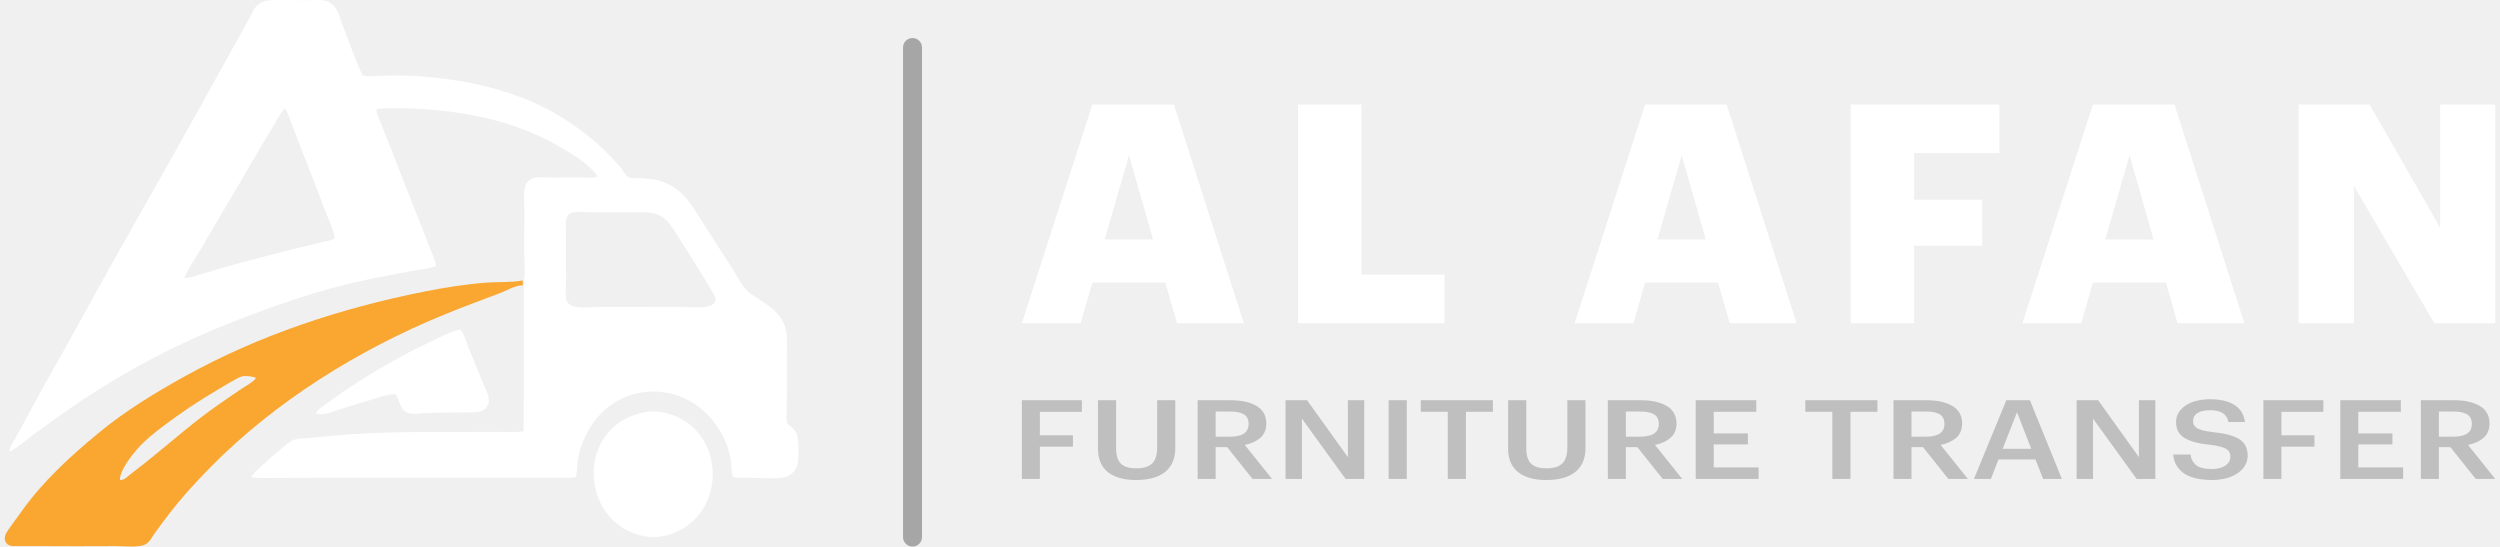
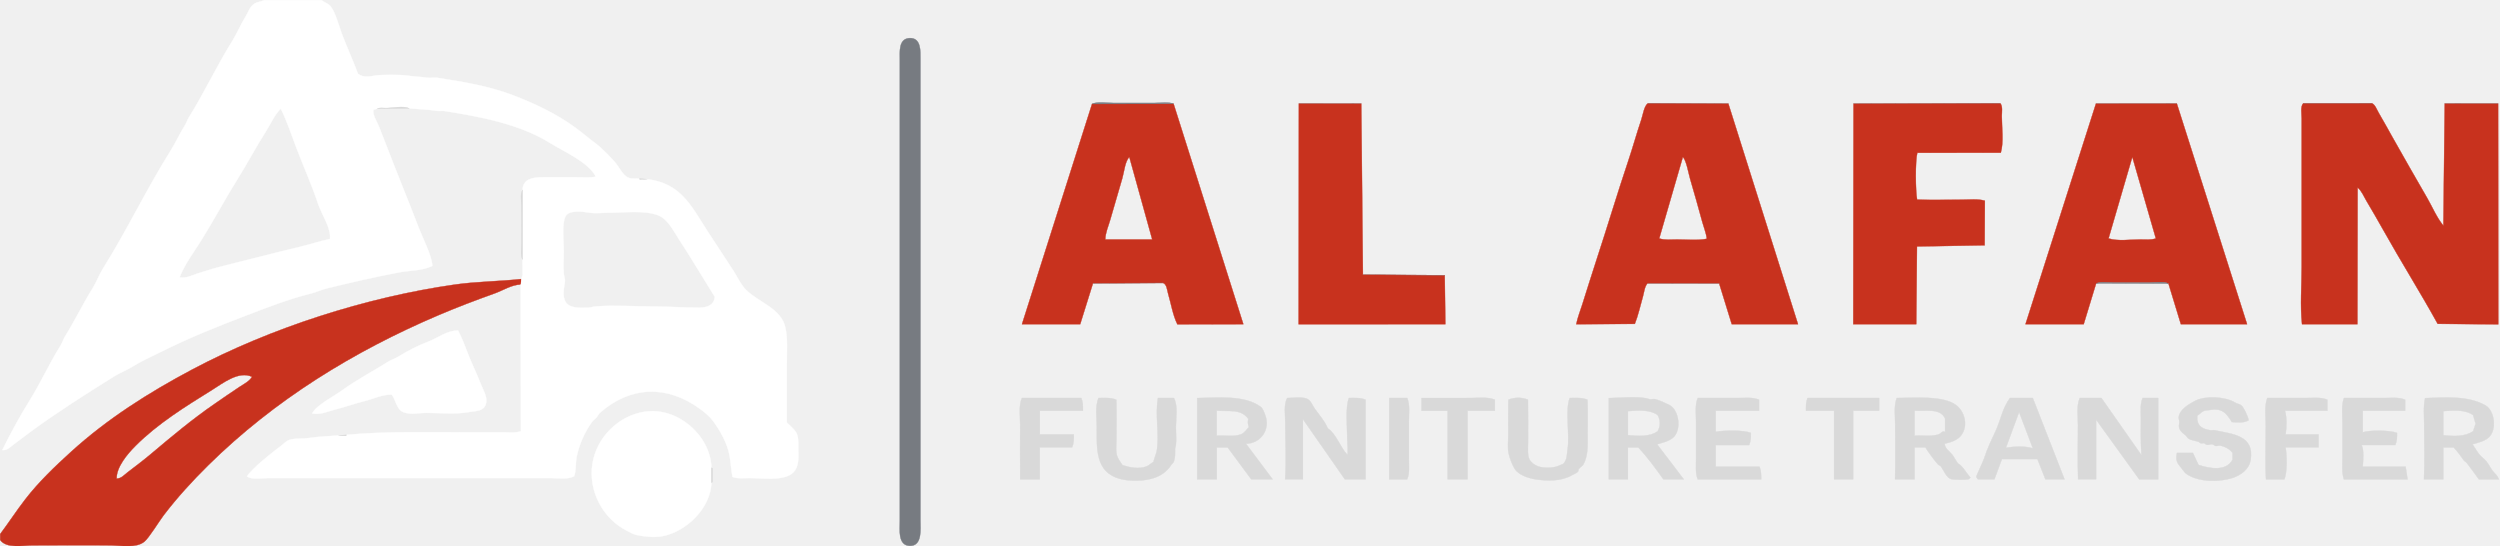
- <svg xmlns="http://www.w3.org/2000/svg" width="526" height="115" viewBox="0 0 526 115" overflow="hidden">
-   <defs>
-     <clipPath id="clip0">
-       <rect x="697" y="480" width="526" height="115" />
-     </clipPath>
-   </defs>
-   <g clip-path="url(#clip0)" transform="translate(-697 -480)">
-     <path d="M807.216 539.772C807.22 539.425 807.223 539.079 807.226 538.733 807.589 537.439 807.301 535.268 807.301 533.859 807.298 530.422 807.331 526.984 807.321 523.546 807.314 521.748 806.755 518.947 808.531 517.809 809.688 517.066 811.224 517.347 812.526 517.347 814.798 517.35 817.066 517.34 819.338 517.344 820.447 517.344 821.754 517.525 822.784 517.132 820.973 514.463 817.207 512.286 814.464 510.705 806.2 505.941 796.971 503.85 787.552 503.058 784.983 502.84 782.407 502.771 779.831 502.797 778.65 502.81 777.339 502.705 776.198 502.992 776.192 503.975 776.78 505.037 777.147 505.968 777.81 507.66 778.487 509.349 779.16 511.039 781.285 516.397 783.325 521.791 785.49 527.129 786.199 528.878 786.863 530.64 787.529 532.405 787.964 533.556 788.599 534.698 788.752 535.922 787.543 536.585 785.326 536.687 783.917 536.964 780.563 537.621 777.199 538.208 773.854 538.917 764.24 540.956 754.962 544.196 745.818 547.782 734.719 552.134 724.016 557.677 714.091 564.328 710.786 566.545 707.556 568.861 704.346 571.217 702.606 572.494 700.913 574.067 699.001 575.067 698.978 574.087 699.703 573.163 700.191 572.299 701.155 570.59 702.083 568.845 703.009 567.116 706.729 560.154 710.721 553.345 714.5 546.416 722.565 531.636 731.042 517.09 739.195 502.362 741.827 497.607 744.442 492.847 747.106 488.116 747.904 486.7 748.666 485.268 749.453 483.846 749.879 483.078 750.212 482.187 750.771 481.504 751.967 480.052 753.697 480.013 755.42 480.009 757.731 480.006 760.039 480.026 762.347 480.029 763.727 480.029 765.23 479.811 766.456 480.567 768.052 481.553 768.434 483.622 769.082 485.258 770.468 488.762 771.658 492.414 773.263 495.823 774.593 496.212 776.163 495.948 777.562 495.918 779.896 495.872 782.266 495.859 784.6 496.004 792.27 496.486 799.949 497.878 807.141 500.672 812.934 502.926 818.397 506.377 823.019 510.554 824.572 511.956 826.03 513.477 827.413 515.051 827.985 515.701 828.535 516.849 829.277 517.294 829.793 517.601 830.568 517.472 831.143 517.479 832.284 517.495 833.415 517.604 834.543 517.766 837.185 518.142 839.879 519.795 841.543 521.88 842.87 523.549 843.972 525.404 845.112 527.205 847.087 530.323 849.085 533.431 851.102 536.522 851.991 537.888 852.703 539.462 853.753 540.712 854.42 541.51 855.322 542.055 856.182 542.612 858.647 544.209 861.21 545.773 862.171 548.742 862.815 550.738 862.55 553.101 862.55 555.169 862.553 559.062 862.576 562.959 862.527 566.855 862.521 567.522 862.374 568.469 862.661 569.082 862.776 569.33 863.06 569.458 863.26 569.62 864.057 570.257 864.734 571.072 864.862 572.124 865.038 573.549 865.162 577.423 864.476 578.604 863.992 579.442 863.096 580.138 862.168 580.385 860.517 580.831 856.626 580.537 854.76 580.521 853.583 580.511 852.347 580.62 851.206 580.376 850.833 579.112 850.948 577.637 850.69 576.317 850.147 573.553 848.885 570.903 847.149 568.696 840.624 560.389 828.417 560.141 821.983 568.729 820.303 570.976 819.129 573.754 818.622 576.512 818.39 577.763 818.515 579.194 818.155 580.376 816.932 580.633 815.599 580.514 814.343 580.508 812.526 580.498 810.711 580.521 808.893 580.524 802.613 580.534 796.33 580.501 790.047 580.524 781.194 580.557 772.338 580.514 763.485 580.531 760.608 580.537 757.731 580.55 754.854 580.554 753.242 580.554 751.484 580.699 749.911 580.376 750.29 579.551 751.098 578.921 751.771 578.294 753.269 576.898 754.792 575.522 756.391 574.249 757.13 573.662 758.045 572.777 758.957 572.504 759.938 572.21 761.092 572.233 762.105 572.144 763.694 572.009 765.286 571.847 766.875 571.695 775.764 570.851 784.76 570.874 793.682 570.89 796.556 570.893 799.432 570.874 802.309 570.87 803.901 570.867 805.614 571.022 807.18 570.752 807.193 560.425 807.207 550.098 807.216 539.772ZM756.897 502.81C755.668 504.232 754.799 506.1 753.808 507.706 751.735 511.065 749.787 514.5 747.789 517.904 745.148 522.414 742.441 526.888 739.842 531.421 738.499 533.764 736.903 535.994 735.752 538.442 736.648 538.65 737.629 538.172 738.525 537.918 740.414 537.38 742.284 536.769 744.177 536.242 749.205 534.839 754.256 533.52 759.32 532.273 761.085 531.837 762.851 531.398 764.619 530.979 765.548 530.755 766.561 530.64 767.411 530.191 767.31 528.422 765.888 525.717 765.253 523.952 763.596 519.349 761.726 514.816 759.961 510.257 759.3 508.551 758.695 506.826 758.019 505.13 757.702 504.331 757.479 503.417 756.897 502.81ZM817.589 524.688C815.618 524.978 816.079 527.386 816.086 528.818 816.095 532.332 816.063 535.846 816.099 539.359 816.108 540.409 815.821 542.56 816.305 543.441 817.266 545.196 820.81 544.599 822.516 544.599 828.495 544.595 834.475 544.589 840.454 544.579 842.102 544.575 846.371 545.169 847.322 543.655 847.904 542.731 847.149 541.788 846.659 541.002 845.426 539.029 844.266 537.014 843.02 535.047 841.84 533.183 840.66 531.319 839.47 529.462 838.558 528.036 837.727 526.535 836.276 525.588 834.435 524.387 832.091 524.668 830.009 524.665 827.132 524.665 824.258 524.632 821.382 524.645 820.152 524.648 818.806 524.51 817.589 524.688ZM793.908 549.366C794.748 550.422 795.12 552.055 795.647 553.309 796.729 555.892 797.729 558.518 798.834 561.091 799.429 562.474 800.367 564.025 799.491 565.499 798.71 566.816 797.059 566.763 795.725 566.763 792.695 566.763 789.671 566.822 786.643 566.905 785.365 566.941 783.754 567.311 782.56 566.743 781.063 566.027 781.112 564.17 780.223 562.959 778.824 562.863 777.359 563.444 776.019 563.836 773.345 564.618 770.687 565.443 768.026 566.268 766.561 566.723 765.018 567.472 763.485 567.033 763.681 566.252 764.691 565.654 765.345 565.186 766.94 564.038 768.516 562.866 770.157 561.788 775.695 558.145 781.442 554.754 787.458 551.969 789.203 551.157 792.077 549.518 793.908 549.366ZM833.664 566.604C835.374 566.446 837.08 566.776 838.679 567.383 849.516 571.491 849.768 587.475 839.127 591.999 837.875 592.533 836.528 592.903 835.168 592.982 833.419 593.084 831.699 592.748 830.074 592.101 820.11 588.145 818.897 573.391 828.485 568.191 830.061 567.337 831.879 566.769 833.664 566.604Z" fill="#FFFFFF" fill-rule="evenodd" />
-     <path d="M807 539C806.997 539.346 806.994 539.692 806.99 540.038 805.493 539.982 803.466 541.195 802.025 541.735 798.114 543.202 794.209 544.662 790.341 546.247 772.542 553.536 755.071 564.356 741.475 578.108 738.232 581.39 735.058 584.844 732.274 588.531 731.298 589.826 730.289 591.128 729.366 592.459 728.901 593.125 728.54 593.91 727.852 594.381 726.428 595.359 723.054 594.882 721.315 594.895 715.858 594.934 710.394 594.918 704.938 594.892 703.421 594.885 701.905 594.882 700.388 594.898 699.51 594.908 698.554 594.892 698.144 593.946 697.768 593.069 698.193 592.281 698.675 591.57 699.622 590.172 700.657 588.831 701.636 587.457 706.13 581.153 711.904 575.91 717.836 571.019 723.411 566.419 729.562 562.678 735.864 559.185 751.524 550.501 768.651 544.869 786.152 541.373 790.557 540.493 795.091 539.774 799.571 539.448 802.012 539.27 804.602 539.478 807 539ZM750.885 559.538C750.191 559.175 748.753 559.02 747.941 559.188 747.056 559.373 743.493 561.591 742.49 562.184 738.658 564.448 734.973 566.913 731.423 569.595 729.448 571.091 727.482 572.627 725.845 574.509 724.603 575.936 722.196 579.04 722.225 580.948 722.988 581.156 723.745 580.326 724.344 579.871 725.989 578.622 727.587 577.336 729.192 576.038 733.689 572.397 738.039 568.554 742.802 565.249 744.554 564.033 746.3 562.803 748.082 561.63 749.018 561.014 750.204 560.414 750.885 559.538Z" fill="#F9A730" fill-rule="evenodd" />
-     <path d="M1145.06 512.674 1139.94 530.377 1150.11 530.377ZM1050.84 512.674 1045.72 530.377 1055.89 530.377ZM934.538 512.674 929.422 530.377 939.59 530.377ZM1180.62 502 1195.57 502 1210.41 527.927 1210.41 502 1222 502 1222 548 1209.18 548 1192.27 519.113 1192.27 548 1180.62 548ZM1137.35 502 1154.51 502 1169.21 548 1155.16 548 1152.7 539.442 1137.35 539.442 1134.89 548 1122.52 548ZM1086.4 502 1117.68 502 1117.68 512.223 1099.73 512.223 1099.73 522.012 1114.05 522.012 1114.05 531.72 1099.73 531.72 1099.73 548 1086.4 548ZM1043.13 502 1060.29 502 1075 548 1060.94 548 1058.48 539.442 1043.13 539.442 1040.67 548 1028.3 548ZM970.097 502 983.433 502 983.433 537.777 1000.92 537.777 1000.92 548 970.097 548ZM926.831 502 943.994 502 958.695 548 944.641 548 942.18 539.442 926.831 539.442 924.37 548 912 548Z" fill="#FFFFFF" fill-rule="evenodd" />
-     <path d="M1121.38 566.731 1118.36 574.424 1124.37 574.424ZM1210.14 566.592 1210.14 571.876 1213.19 571.876C1214.46 571.876 1215.43 571.656 1216.08 571.215 1216.74 570.775 1217.07 570.115 1217.07 569.234L1217.07 569.141C1217.06 568.203 1216.72 567.541 1216.04 567.154 1215.36 566.766 1214.41 566.579 1213.19 566.592ZM1099.18 566.592 1099.18 571.876 1102.23 571.876C1103.5 571.876 1104.47 571.656 1105.12 571.215 1105.78 570.775 1106.11 570.115 1106.11 569.234L1106.11 569.141C1106.1 568.203 1105.76 567.541 1105.08 567.154 1104.4 566.766 1103.45 566.579 1102.23 566.592ZM1039.08 566.592 1039.08 571.876 1042.13 571.876C1043.4 571.876 1044.37 571.656 1045.02 571.215 1045.68 570.775 1046.01 570.115 1046.01 569.234L1046.01 569.141C1046 568.203 1045.65 567.541 1044.98 567.154 1044.3 566.766 1043.35 566.579 1042.13 566.592ZM952.775 566.592 952.775 571.876 955.827 571.876C957.099 571.876 958.063 571.656 958.719 571.215 959.374 570.775 959.703 570.115 959.706 569.234L959.706 569.141C959.696 568.203 959.353 567.541 958.676 567.154 957.999 566.766 957.049 566.579 955.827 566.592ZM1206.35 564.208 1213.19 564.208C1215.47 564.2 1217.3 564.587 1218.68 565.372 1220.06 566.156 1220.77 567.389 1220.8 569.072L1220.8 569.164C1220.77 570.452 1220.33 571.451 1219.49 572.162 1218.64 572.872 1217.57 573.355 1216.27 573.611L1222 580.768 1217.9 580.768 1212.56 574.074 1210.14 574.074 1210.14 580.768 1206.35 580.768ZM1189.4 564.208 1202.14 564.208 1202.14 566.638 1193.19 566.638 1193.19 571.181 1200.37 571.181 1200.37 573.495 1193.19 573.495 1193.19 578.339 1202.62 578.339 1202.62 580.768 1189.4 580.768ZM1173.22 564.208 1185.84 564.208 1185.84 566.661 1177.01 566.661 1177.01 571.598 1183.96 571.598 1183.96 573.981 1177.01 573.981 1177.01 580.768 1173.22 580.768ZM1133.92 564.208 1138.45 564.208 1147.03 576.183 1147.03 564.208 1150.48 564.208 1150.48 580.768 1146.55 580.768 1137.37 568.076 1137.37 580.768 1133.92 580.768ZM1119.13 564.208 1124.09 564.208 1130.82 580.768 1126.88 580.768 1125.26 576.668 1117.48 576.668 1115.88 580.768 1112.32 580.768ZM1095.39 564.208 1102.23 564.208C1104.51 564.2 1106.34 564.587 1107.72 565.372 1109.1 566.156 1109.81 567.389 1109.84 569.072L1109.84 569.164C1109.81 570.452 1109.37 571.451 1108.53 572.162 1107.68 572.872 1106.61 573.355 1105.31 573.611L1111.04 580.768 1106.94 580.768 1101.6 574.074 1099.18 574.074 1099.18 580.768 1095.39 580.768ZM1076.84 564.208 1092.01 564.208 1092.01 566.638 1086.33 566.638 1086.33 580.768 1082.52 580.768 1082.52 566.638 1076.84 566.638ZM1053.78 564.208 1066.52 564.208 1066.52 566.638 1057.57 566.638 1057.57 571.181 1064.75 571.181 1064.75 573.495 1057.57 573.495 1057.57 578.339 1067.01 578.339 1067.01 580.768 1053.78 580.768ZM1035.29 564.208 1042.13 564.208C1044.41 564.2 1046.23 564.587 1047.61 565.372 1048.99 566.156 1049.7 567.389 1049.74 569.072L1049.74 569.164C1049.71 570.452 1049.27 571.451 1048.43 572.162 1047.58 572.872 1046.51 573.355 1045.21 573.611L1050.94 580.768 1046.83 580.768 1041.5 574.074 1039.08 574.074 1039.08 580.768 1035.29 580.768ZM1014.31 564.208 1018.13 564.208 1018.13 574.239C1018.12 575.745 1018.44 576.839 1019.11 577.519 1019.77 578.2 1020.85 578.535 1022.35 578.524 1023.82 578.551 1024.92 578.231 1025.66 577.563 1026.4 576.895 1026.77 575.718 1026.77 574.03L1026.77 564.208 1030.59 564.208 1030.59 574.285C1030.58 576.46 1029.88 578.121 1028.48 579.267 1027.08 580.413 1025.02 580.991 1022.32 581 1019.76 580.994 1017.78 580.439 1016.4 579.333 1015.02 578.228 1014.33 576.607 1014.31 574.471ZM995.935 564.208 1011.1 564.208 1011.1 566.638 1005.43 566.638 1005.43 580.768 1001.61 580.768 1001.61 566.638 995.935 566.638ZM989.169 564.208 992.986 564.208 992.986 580.768 989.169 580.768ZM967.48 564.208 972.01 564.208 980.595 576.183 980.595 564.208 984.041 564.208 984.041 580.768 980.11 580.768 970.926 568.076 970.926 580.768 967.48 580.768ZM948.987 564.208 955.827 564.208C958.103 564.2 959.931 564.587 961.312 565.372 962.692 566.156 963.401 567.389 963.438 569.072L963.438 569.164C963.408 570.452 962.97 571.451 962.124 572.162 961.278 572.872 960.206 573.355 958.908 573.611L964.635 580.768 960.532 580.768 955.2 574.074 952.775 574.074 952.775 580.768 948.987 580.768ZM928.011 564.208 931.827 564.208 931.827 574.239C931.814 575.745 932.14 576.839 932.804 577.519 933.469 578.2 934.55 578.535 936.049 578.524 937.518 578.551 938.622 578.231 939.361 577.563 940.099 576.895 940.469 575.718 940.47 574.03L940.47 564.208 944.286 564.208 944.286 574.285C944.279 576.46 943.575 578.121 942.174 579.267 940.774 580.413 938.722 580.991 936.02 581 933.453 580.994 931.48 580.439 930.101 579.333 928.722 578.228 928.025 576.607 928.011 574.471ZM912 564.208 924.627 564.208 924.627 566.661 915.788 566.661 915.788 571.598 922.745 571.598 922.745 573.981 915.788 573.981 915.788 580.768 912 580.768ZM1161.94 564C1164.14 564.001 1165.88 564.404 1167.14 565.206 1168.4 566.009 1169.14 567.205 1169.35 568.793L1165.87 568.793C1165.69 567.929 1165.28 567.299 1164.64 566.902 1164 566.504 1163.1 566.308 1161.94 566.314 1160.78 566.325 1159.91 566.528 1159.32 566.925 1158.73 567.321 1158.43 567.843 1158.43 568.492 1158.38 569.155 1158.64 569.676 1159.21 570.056 1159.78 570.435 1160.93 570.725 1162.65 570.925 1165.05 571.157 1166.86 571.636 1168.08 572.361 1169.3 573.086 1169.91 574.26 1169.92 575.883 1169.89 577.353 1169.2 578.565 1167.86 579.519 1166.52 580.473 1164.7 580.966 1162.42 581 1159.67 580.972 1157.64 580.467 1156.35 579.487 1155.06 578.507 1154.36 577.22 1154.24 575.628L1157.89 575.628C1157.97 576.485 1158.33 577.204 1158.96 577.783 1159.58 578.362 1160.74 578.663 1162.42 578.686 1163.57 578.676 1164.49 578.442 1165.19 577.986 1165.89 577.529 1166.25 576.913 1166.27 576.138 1166.3 575.39 1166.01 574.829 1165.39 574.455 1164.77 574.081 1163.65 573.792 1162.02 573.589 1159.59 573.348 1157.78 572.863 1156.6 572.132 1155.42 571.402 1154.83 570.273 1154.84 568.747 1154.87 567.363 1155.52 566.233 1156.79 565.357 1158.07 564.481 1159.78 564.028 1161.94 564Z" fill="#BFBFBF" fill-rule="evenodd" />
-     <path d="M887 489.996C887 488.894 887.894 488 888.996 488L888.996 488C890.099 488 890.993 488.894 890.993 489.996L890.992 593.004C890.992 594.106 890.099 595 888.996 595L888.996 595C887.894 595 887 594.106 887 593.004Z" fill="#A6A6A6" fill-rule="evenodd" />
-   </g>
+ <svg xmlns="http://www.w3.org/2000/svg" viewBox="0 0 1864 407" width="1864" height="407">
+   <path d="M1228.74 76.98C1248.71 77.06 1268.68 77.15 1288.65 77.24C1305.97 132.07 1323.28 186.91 1340.6 241.74C1324.14 241.74 1307.67 241.74 1291.2 241.74C1288.07 231.59 1284.93 221.45 1281.8 211.3C1264.01 211.28 1246.23 211.25 1228.44 211.23C1226.21 213.47 1225.86 218 1224.98 221.05C1223.03 227.81 1221.51 234.96 1218.93 241.49C1204.37 241.57 1189.81 241.66 1175.25 241.74C1176.26 236.7 1178.21 231.87 1179.77 226.97C1183.41 215.51 1186.96 204.03 1190.72 192.6C1198.61 168.59 1205.82 144.37 1213.88 120.42C1217.38 110.04 1220.27 99.46 1223.79 89.09C1224.92 85.75 1225.85 78.86 1228.74 76.98ZM1491.37 76.98C1493.38 79.14 1492.53 83.55 1492.53 86.55C1492.53 95.13 1494.11 105.67 1491.8 113.86C1471.05 113.89 1450.3 113.91 1429.55 113.94C1427.96 119.77 1428.16 142.6 1429.39 148.8C1440.49 149.3 1451.7 148.88 1462.81 148.88C1468.37 148.88 1474.62 148.1 1479.91 149.65C1479.86 160.73 1479.81 171.82 1479.76 182.9C1462.94 183.19 1446.12 183.47 1429.29 183.76C1429.12 203.08 1428.95 222.41 1428.77 241.74C1413.11 241.74 1397.46 241.73 1381.8 241.73C1381.86 186.91 1381.93 132.1 1381.99 77.28C1418.45 77.18 1454.91 77.08 1491.37 76.98ZM1717.34 76.98C1734.39 76.98 1751.44 76.97 1768.5 76.97C1771 78.14 1772.13 81.71 1773.54 84.1C1777.14 90.21 1780.54 96.43 1784.01 102.62C1792.45 117.71 1801.12 132.67 1809.73 147.66C1813.59 154.39 1816.86 162.27 1821.79 168.25C1822.12 137.9 1822.45 107.55 1822.78 77.2C1836.05 77.19 1849.32 77.19 1862.59 77.18C1862.63 132.06 1862.68 186.95 1862.72 241.83C1847.66 241.7 1832.59 241.58 1817.53 241.45C1804.56 217.94 1790.21 195.17 1777.1 171.73C1772.94 164.28 1768.62 156.88 1764.28 149.54C1762.4 146.37 1760.64 142.03 1757.84 139.84C1757.79 173.81 1757.74 207.77 1757.69 241.74C1743.92 241.74 1730.16 241.74 1716.39 241.74C1714.91 227.81 1716.12 213.13 1716.12 199.11C1716.12 172.1 1716.12 145.1 1716.12 118.1C1716.12 108.15 1716.12 98.2 1716.12 88.25C1716.12 84.93 1715.05 79.34 1717.34 76.98ZM814.22 77.51C834.48 77.46 854.74 77.41 875.01 77.35C892.35 132.15 909.69 186.94 927.04 241.74C910.64 241.76 894.25 241.79 877.85 241.81C874.44 234.94 873.17 226.49 870.99 219.13C870.2 216.47 869.98 212 867.19 210.98C849.77 211.05 832.35 211.13 814.93 211.21C811.75 221.39 808.57 231.56 805.39 241.74C790.92 241.74 776.45 241.74 761.98 241.74C779.39 187 796.81 132.26 814.22 77.51ZM968.43 77.2C983.94 77.22 999.45 77.23 1014.97 77.25C1015.38 119.78 1015.78 162.3 1016.19 204.83C1036.52 204.96 1056.85 205.1 1077.18 205.23C1077.35 217.4 1077.51 229.57 1077.67 241.74C1041.19 241.75 1004.72 241.75 968.24 241.76C968.3 186.91 968.36 132.05 968.43 77.2ZM1562.75 77.23C1582.85 77.22 1602.94 77.2 1623.04 77.19C1640.5 132.04 1657.96 186.89 1675.42 241.74C1658.97 241.74 1642.52 241.74 1626.06 241.74C1622.98 231.64 1619.89 221.54 1616.81 211.43C1613.27 209.6 1606.83 210.7 1602.65 210.7C1593.55 210.7 1584.46 210.7 1575.36 210.7C1571.5 210.7 1566.32 209.89 1562.88 211.3C1559.78 221.45 1556.69 231.59 1553.6 241.74C1539.13 241.74 1524.67 241.74 1510.2 241.74C1527.72 186.9 1545.24 132.07 1562.75 77.23ZM842.04 117.1C838.87 120.05 838.13 128.38 836.81 132.86C833.75 143.23 830.7 153.61 827.75 164.01C826.44 168.62 824.09 173.77 824.13 178.54C835.79 178.54 847.44 178.54 859.09 178.54C853.41 158.06 847.72 137.58 842.04 117.1ZM1254.75 117.03C1248.88 137.28 1243 157.53 1237.13 177.79C1241.21 179.15 1246.1 178.55 1250.48 178.55C1257.69 178.55 1265.61 179.42 1272.65 178.04C1272.1 173.8 1270.36 169.63 1269.23 165.49C1266.31 154.79 1263.32 144.09 1260.18 133.46C1258.96 129.3 1257.36 119.69 1254.75 117.03ZM1589.86 117.03C1583.95 137.28 1578.04 157.54 1572.13 177.79C1579.08 180 1588.44 178.55 1595.83 178.55C1599.69 178.55 1603.82 179.02 1607.39 177.79C1601.55 157.54 1595.7 137.28 1589.86 117.03ZM388.74 208.05C388.63 209.37 388.52 210.68 388.4 212C388.33 212.03 388.26 212.06 388.19 212.1C381.24 212.38 375.05 216.54 368.61 218.85C354.54 223.87 340.56 229.2 326.81 235.05C263.38 262.08 204.65 298.25 155.37 346.8C143.5 358.5 132.12 370.97 122 384.22C118.62 388.65 111.14 401.03 107.62 403.89C101.51 408.85 90.37 406.75 83.14 406.65C63.53 406.37 43.91 406.64 24.3 406.64C17.18 406.64 4.76 409.19 0.14 402.6C0.14 401.13 0.14 399.65 0.14 398.18C6.48 389.73 12.31 380.73 18.82 372.32C28.88 359.29 41 347.73 53.16 336.7C80.19 312.16 110.91 292.74 143.05 275.65C201.84 244.42 273.16 221.62 338.95 212.21C355.48 209.84 372.2 209.86 388.74 208.05ZM187.94 280.96C178.04 276.25 166.27 285.68 158.11 290.75C138.26 303.08 117.53 315.89 100.99 332.49C95.12 338.38 86.75 348.21 86.96 356.85C90.5 356.76 92.43 354.22 95.12 352.17C100.88 347.77 106.74 343.37 112.3 338.69C127.7 325.7 143.4 312.53 160.02 301.12C166.26 296.84 172.45 292.46 178.79 288.33C182.1 286.17 185.87 284.33 187.94 280.96Z" fill="#c8321e" fill-rule="evenodd" stroke="#c8321e" stroke-width="0.25" stroke-linejoin="round" />
+   <path d="M196.97 0.14C211.19 0.14 225.4 0.14 239.61 0.14C241.93 1.85 245.04 2.64 246.83 5.14C250.4 10.14 252.87 19.94 255.12 25.85C258.85 35.64 263.25 45.18 266.89 55C270.9 58.12 275.55 57.02 280.14 56.3C284.4 55.64 298.84 55.64 303.11 56.3C308.17 57.1 313.44 57.16 318.51 57.96C321 58.35 323.64 57.62 326.13 58.01C344.73 60.92 364.46 64.14 382.28 70.93C398.65 77.18 414.69 84.75 428.88 95.1C434.12 98.93 439 103.22 444.23 107.04C448.21 109.95 457.1 118.83 460 122.82C462.37 126.06 465.22 131.82 469.57 132.86C471.8 133.39 474.4 133.01 476.69 133.18C476.82 133.39 476.95 133.61 477.09 133.82C478.9 133.75 480.71 133.68 482.53 133.6C507.47 136.63 515.12 153.03 527.42 172.22C533.85 182.25 540.55 192.08 546.98 202.12C549.97 206.79 552.2 211.99 556.12 216C565.2 225.27 582.62 229.89 585.64 244.46C587.4 252.93 586.66 262.02 586.66 270.73C586.66 285.51 586.66 300.29 586.66 315.07C588.83 317.25 591.71 319.42 593.35 322.03C595.43 325.34 595.18 329.23 595.18 332.98C595.18 339.94 596.56 348.76 590.04 353.42C582.71 358.65 567.75 356.43 558.94 356.43C554.73 356.43 550.12 357.05 546.15 355.58C545.06 350.12 544.91 344.58 543.86 339.11C542.15 330.24 536.92 321.06 531.63 313.82C529.12 310.38 525.24 307.27 521.88 304.81C497.41 286.95 470.19 287.58 447.24 307.82C446.28 308.67 445.88 309.83 445.11 310.81C443.99 312.21 442.34 313.21 441.3 314.67C435.87 322.27 431.68 331.7 429.92 340.81C429.03 345.46 429.7 350.71 428.05 355.15C423.05 357.65 416.1 356.43 410.57 356.43C398.35 356.43 386.13 356.43 373.91 356.43C329.57 356.43 285.23 356.43 240.89 356.43C227.24 356.43 213.6 356.43 199.96 356.43C195.48 356.43 187.76 357.93 184.18 355.15C187.77 349.42 202.96 337.27 208.88 332.95C211.63 330.95 213.63 328.3 217.17 327.6C221.64 326.7 226.15 327.26 230.63 326.56C237.86 325.42 245.02 325.29 252.4 324.71C254.25 324.78 256.09 324.85 257.94 324.93C258.08 324.69 258.22 324.46 258.36 324.22C288.01 321.49 318.28 322.32 348.33 322.32C357.14 322.32 365.95 322.32 374.76 322.32C379.21 322.32 384.21 323.02 388.4 321.47C388.33 285.01 388.26 248.55 388.19 212.1C388.26 212.06 388.33 212.03 388.4 212C388.52 210.68 388.63 209.37 388.74 208.05C389.05 207.06 389.37 206.07 389.68 205.07C389.66 201.24 389.63 197.4 389.6 193.56C389.6 176.22 389.61 158.89 389.61 141.55C390 133.11 397.73 132.17 404.61 132.17C413.13 132.17 421.66 132.17 430.19 132.17C434.81 132.17 439.76 132.64 444.26 131.74C438.78 120.79 419.88 112.74 409.86 106.45C387.43 92.39 356.7 86.72 331.25 82.74C329.59 82.48 327.84 82.94 326.18 82.69C319.27 81.6 312.2 81.41 305.18 80.82C300.63 78.69 292.84 80.58 287.79 80.57C285.47 80.57 283.1 80.12 281.26 81.02C280.31 81.3 279.36 81.58 278.41 81.86C277.82 86.19 281.09 90.61 282.67 94.65C284.74 99.95 286.87 105.26 288.91 110.58C296.48 130.45 304.67 150.09 312.25 169.95C314.99 177.13 322.25 191.25 322.32 198.25C314.81 202.01 305.42 201.54 297.33 203.1C279.35 206.56 261.45 210.64 243.61 215.04C239.46 216.06 235.5 217.96 231.35 218.98C215.07 223 199.28 229.21 183.6 235.19C161.88 243.47 140.61 252.03 119.67 262.5C112.45 266.11 105.2 269.29 98.35 273.58C94.09 276.26 89.24 278 84.98 280.67C64.26 293.66 43.62 306.68 23.9 321.07C19.31 324.42 14.85 327.95 10.26 331.3C7.47 333.34 5.32 336.03 1.71 335.54C7.86 323.23 14.68 310.48 22.04 298.74C30.23 285.67 36.78 271.01 45.06 257.81C46.52 255.49 47.28 252.72 48.74 250.4C55.92 238.95 61.75 226.63 68.94 215.17C71.95 210.37 73.86 204.89 76.88 200.09C94.67 171.72 109.12 141.23 126.92 112.85C130.91 106.49 134.02 99.59 138 93.24C139.12 91.45 139.71 89.32 140.83 87.53C152.33 69.19 161.46 49.34 172.96 30.99C176.74 24.97 179.42 18.25 183.2 12.23C185.23 8.99 186.03 5.36 189.33 3.01C191.73 1.29 194.67 1.35 196.97 0.14ZM209.34 81.01C204.42 85.92 201.92 92.27 198.23 98.03C190.84 109.55 184.5 121.71 177.23 133.31C167.75 148.42 159.42 164.25 149.94 179.36C144.43 188.15 137.68 197.05 133.87 206.78C138.6 207.72 142.8 205.44 147.25 203.95C153.74 201.79 161.07 199.63 167.72 197.99C186.38 193.38 204.99 188.48 223.67 184.02C231.16 182.24 238.53 179.71 246 178.21C247.09 170.19 239.78 159.77 237.21 152.05C232.48 137.87 226.33 124.22 221.01 110.26C217.27 100.47 214.05 90.43 209.34 81.01ZM532.94 221.28C523.94 206.93 515.38 192.35 506.1 178.19C502.03 171.97 497.96 163.29 490.57 160.47C480.35 156.57 465.14 158.6 454.06 158.6C449.42 158.6 444.18 159.29 439.59 158.58C436.4 158.08 433.54 157.64 430.19 157.75C427.46 157.84 423.12 158.39 421.69 161.19C418.67 167.07 420.38 180.32 420.38 187.17C420.38 192.77 419.87 198.64 420.38 204.22C420.57 206.28 421.53 208 421.21 210.16C420.51 214.79 419.15 220.66 421.69 225.09C424.69 230.31 433.73 229.54 438.71 229.38C440.56 229.32 442.03 228.69 443.83 228.52C457.11 227.32 473.68 228.52 487.32 228.52C498.84 228.52 510.02 229.44 521.43 229.38C527.14 229.35 532.51 227.65 532.94 221.28ZM341.51 246.43C344.47 252.08 346.63 257.76 348.91 263.75C351.77 271.25 355.44 278.43 358.29 285.92C360.03 290.49 363.9 296.13 362.24 301.27C360.4 306.93 354.76 306.25 350.19 307.13C339.91 309.11 328.21 307.82 317.63 307.82C311.78 307.82 306.76 309.42 301 307.4C295.51 305.46 295.28 298.17 292.05 294.18C284.45 294.18 278.62 297.36 271.42 299.14C264.07 300.95 256.93 303.61 249.57 305.43C243.75 306.86 238.96 309.49 232.79 308.25C235.87 302.08 249.07 295.45 254.93 291.17C265.93 283.14 278.07 276.83 289.62 269.59C291.95 268.13 294.71 267.36 297.03 265.91C303.88 261.61 311.62 257.68 319.18 254.8C326.71 251.92 333.17 246.43 341.51 246.43ZM530.44 348.75C530.44 352.45 530.44 356.14 530.44 359.84C529.89 378.69 511.91 396.3 493.98 399.76C488 400.91 480.52 400.11 474.69 398.9C472.21 398.39 469.83 396.91 467.57 395.79C449.48 386.74 438.54 366.12 441.72 345.8C444.78 326.3 460.9 310.07 480.52 307C504.91 303.18 529.69 324.42 530.44 348.75Z" fill="#ffffff" fill-rule="evenodd" stroke="#ffffff" stroke-width="0.25" stroke-linejoin="round" />
+   <path d="M305.18 80.82C297.2 80.89 289.23 80.95 281.26 81.02C283.1 80.12 285.47 80.57 287.79 80.57C292.84 80.58 300.63 78.69 305.18 80.82ZM476.69 133.18C478.63 133.32 480.58 133.46 482.53 133.6C480.71 133.68 478.9 133.75 477.09 133.82C476.95 133.61 476.82 133.39 476.69 133.18ZM389.61 141.55C389.61 158.89 389.6 176.22 389.6 193.56C387.93 190.64 388.8 185.55 388.8 182.05C388.8 172.67 388.9 163.29 388.79 153.91C388.74 150.22 387.67 144.57 389.61 141.55ZM1676.62 313.37C1673.06 315.56 1668.37 314.92 1664.04 314.69C1659.73 307.45 1656.26 303.97 1647.01 305.78C1645.73 306.03 1644.18 305.99 1642.97 306.51C1641.09 307.3 1640.08 309.05 1638.27 309.96C1637.79 317.38 1641.38 319.73 1648.27 320.83C1649.24 320.98 1650.17 320.51 1651.22 320.75C1663.92 323.64 1681.15 324.12 1678.06 343.05C1676.93 349.95 1670.62 354.46 1664.47 356.4C1654.41 359.55 1639.9 359.53 1630.81 353.8C1628.6 352.41 1627.58 350.28 1625.98 348.41C1622.71 344.61 1622.18 342.78 1623.11 337.68C1627.09 337.68 1631.07 337.68 1635.05 337.68C1636.44 340.66 1637.83 343.64 1639.22 346.62C1647.22 349.21 1659.67 351.84 1664.55 342.78C1664.55 341.08 1664.55 339.37 1664.55 337.67C1662.58 334.8 1658.53 332.75 1655.16 332.23C1654.12 332.06 1653.18 332.7 1652.1 332.54C1651.04 332.38 1650.45 331.39 1649.47 331.25C1648.05 331.05 1646.8 332 1645.29 331.63C1644.49 331.43 1644.08 330.64 1643.33 330.45C1642.57 330.26 1641.83 330.75 1641.06 330.56C1640.29 330.37 1639.91 329.7 1639.2 329.43C1636.66 328.46 1633.42 328.48 1631.24 326.62C1630.52 326.02 1630.22 325.1 1629.48 324.52C1627.38 322.84 1625.26 321.46 1624.66 318.43C1624.41 317.19 1625.01 315.55 1624.9 314.22C1624.82 313.15 1624.29 311.87 1624.45 310.82C1625.36 305.12 1632.12 301.27 1636.65 298.87C1644.24 294.85 1659.26 295.66 1666.59 300.19C1668.06 301.1 1669.95 301.19 1671.25 302.35C1673.25 304.15 1676.19 310.71 1676.62 313.37ZM761.89 296.75C776.67 296.75 791.45 296.75 806.23 296.75C807.57 300 807.46 302.66 807.44 306.25C796.72 306.25 786.01 306.25 775.29 306.25C775.29 312.13 775.29 318.01 775.29 323.89C783.73 323.89 792.18 323.89 800.62 323.89C800.67 327.54 800.76 330.19 799.41 333.51C791.35 333.51 783.29 333.51 775.24 333.51C775.24 341.48 775.24 349.45 775.24 357.42C770.38 357.42 765.52 357.42 760.66 357.42C760.48 343.88 760.62 330.32 760.62 316.78C760.62 310.37 759.41 302.55 761.89 296.75ZM819.02 296.75C823.68 296.75 828.11 296.28 832.35 298.02C832.62 307.6 832.44 317.36 832.44 327.01C832.44 331.57 831.45 336.99 833.45 341.27C834.35 343.2 835.83 344.98 836.92 346.79C842.51 348.59 849.03 349.91 854.79 347.78C856.8 347.04 858.04 345.3 859.95 344.49C860.64 341.3 862.29 338.19 862.72 334.68C864.24 322.19 861.17 309.16 863.36 296.75C867.34 296.75 871.32 296.75 875.3 296.75C878.46 302.62 876.75 311.88 876.75 318.48C876.75 322.94 877.24 327.7 876.73 332.13C876.63 333.02 876.12 333.91 876.13 334.8C876.17 338.27 876.34 340.78 875.24 344.12C874.88 345.23 873.83 345.72 873.25 346.64C867.69 355.51 857.49 358.34 847.16 358.36C843.31 358.37 838.77 358.09 835.06 357.07C816.49 352 817.76 334.45 817.76 318.48C817.76 311.62 816.38 302.96 819.02 296.75ZM892.59 296.79C907.4 296.58 927.59 294.3 939.8 303.18C941.78 304.61 942.62 307.55 943.42 309.71C947.31 320.24 940.06 330.66 929.02 330.85C935.64 339.69 942.27 348.53 948.9 357.38C943.58 357.38 938.26 357.38 932.94 357.38C927.09 349.47 921.23 341.56 915.37 333.65C912.66 333.65 909.95 333.65 907.24 333.65C907.24 341.56 907.24 349.47 907.24 357.37C902.35 357.37 897.47 357.37 892.59 357.37C892.59 337.18 892.59 316.99 892.59 296.79ZM959.71 296.75C964.08 296.75 970.03 295.71 974.15 297.14C977.22 298.21 978.54 302.19 980.21 304.58C983.69 309.55 987.69 313.74 989.98 319.34C996.29 323.43 999.46 333.83 1004.58 338.95C1005.29 337.99 1004.53 330.2 1004.53 327.86C1004.53 319.67 1002.9 303.67 1005.76 296.75C1010.17 296.75 1014.19 296.35 1018.2 298.02C1018.2 317.8 1018.2 337.59 1018.2 357.37C1013.04 357.37 1007.88 357.37 1002.72 357.37C992.29 342.42 981.86 327.47 971.43 312.51C971.43 327.46 971.43 342.41 971.43 357.36C967.01 357.36 962.59 357.36 958.18 357.36C959.14 343.48 958.29 329.06 958.29 315.07C958.29 309.3 956.98 301.91 959.71 296.75ZM1035.82 296.75C1040.29 296.75 1044.77 296.75 1049.25 296.75C1051.39 301.97 1050.47 308.49 1050.47 314.22C1050.47 323.6 1050.47 332.98 1050.47 342.36C1050.47 347.46 1051.1 352.71 1049.25 357.39C1044.77 357.39 1040.29 357.39 1035.82 357.39C1035.82 337.18 1035.82 316.96 1035.82 296.75ZM1059.89 296.76C1071.97 296.69 1084.06 296.75 1096.14 296.75C1102.18 296.75 1109.08 295.75 1114.58 298.02C1114.58 300.76 1114.58 303.51 1114.58 306.25C1107.79 306.25 1100.99 306.25 1094.2 306.25C1094.2 323.29 1094.2 340.33 1094.2 357.37C1089.24 357.37 1084.29 357.37 1079.33 357.37C1079.33 340.35 1079.33 323.32 1079.33 306.3C1072.85 306.3 1066.37 306.3 1059.89 306.3C1059.89 303.12 1059.89 299.94 1059.89 296.76ZM1139.26 298.02C1139.48 308.76 1139.32 319.63 1139.33 330.42C1139.33 334.11 1138.53 340.81 1141.2 343.88C1145.44 348.74 1151.66 349.13 1157.54 348.49C1160.64 348.15 1162.91 347.01 1165.64 345.77C1168.66 342.48 1168.18 338.8 1168.81 334.68C1170.52 323.68 1166.8 306.3 1170.33 296.75C1174.97 296.75 1179.41 296.27 1183.63 298.02C1183.98 307.09 1183.73 316.22 1183.73 325.3C1183.73 332.68 1184.12 339.64 1180.66 346.14C1179.8 347.75 1178.2 348.25 1177.22 349.63C1176.83 350.18 1177.04 350.95 1176.62 351.53C1175.63 352.85 1173.53 353.48 1172.21 354.25C1164.09 358.96 1153.88 358.75 1144.75 357.36C1139.86 356.62 1132.22 354.22 1129.41 349.63C1127.24 346.1 1125.77 342.07 1124.85 338.1C1123.87 333.86 1124.58 328.78 1124.58 324.45C1124.58 315.65 1124.42 306.82 1124.64 298.02C1129.19 296.12 1134.71 296.11 1139.26 298.02ZM1199.51 296.83C1208.02 296.61 1219.18 295.49 1227.46 296.93C1228.48 297.11 1229.44 297.66 1230.44 297.75C1231.72 297.87 1232.89 297.26 1234.27 297.65C1237.65 298.59 1241.16 300.21 1244.5 301.85C1252.16 305.61 1253.87 320.8 1247.54 326.25C1244.32 329.02 1239.43 330.16 1235.56 331.27C1242.2 339.98 1248.84 348.69 1255.47 357.4C1250.4 357.4 1245.33 357.4 1240.25 357.4C1234.74 349.72 1228.11 340.54 1221.49 333.65C1218.91 333.65 1216.33 333.65 1213.75 333.65C1213.75 341.55 1213.75 349.46 1213.75 357.37C1209 357.37 1204.26 357.37 1199.51 357.37C1199.51 337.19 1199.51 317.01 1199.51 296.83ZM1265.83 296.75C1275.78 296.75 1285.73 296.75 1295.68 296.75C1301.03 296.75 1306.69 296.01 1311.56 298.02C1311.56 300.76 1311.56 303.5 1311.56 306.25C1300.8 306.25 1290.03 306.25 1279.26 306.25C1279.26 311.46 1279.26 316.68 1279.26 321.89C1285.71 320.88 1299.57 320.46 1305.44 322.75C1305.44 326.21 1305.47 328.66 1304.2 331.82C1295.88 331.82 1287.55 331.82 1279.23 331.82C1279.23 337.2 1279.23 342.57 1279.23 347.95C1290.11 347.95 1300.99 347.95 1311.88 347.95C1313.22 351.17 1313.1 353.88 1313.15 357.45C1297.38 357.45 1281.6 357.45 1265.83 357.45C1263.95 352.73 1264.57 347.5 1264.57 342.36C1264.57 332.98 1264.57 323.6 1264.57 314.22C1264.57 308.48 1263.64 301.94 1265.83 296.75ZM1347.69 296.75C1365.49 296.75 1383.29 296.75 1401.09 296.75C1401.09 299.91 1401.09 303.08 1401.09 306.25C1394.63 306.25 1388.17 306.25 1381.71 306.25C1381.71 323.29 1381.71 340.33 1381.71 357.37C1376.96 357.37 1372.22 357.37 1367.48 357.37C1367.48 340.32 1367.48 323.28 1367.48 306.24C1360.5 306.24 1353.52 306.24 1346.54 306.24C1346.51 302.68 1346.41 299.99 1347.69 296.75ZM1414.2 296.75C1426.54 296.75 1448.61 294.66 1458.45 302C1465.07 306.94 1467.57 317.6 1462.36 324.49C1459.4 328.41 1454.4 329.8 1450.01 330.85C1450.04 334.45 1453.47 336.26 1455.55 338.91C1457.08 340.85 1458.17 343.24 1459.6 345.16C1460.24 346.03 1461.19 346.26 1461.94 346.99C1464.69 349.66 1466.5 353.24 1469.14 356C1468.69 356.32 1468.5 356.96 1468.01 357.21C1466.53 357.95 1455.93 357.79 1454.35 357.11C1451.01 355.67 1449.18 350.63 1447.24 347.93C1446.62 347.08 1445.62 346.98 1444.92 346.22C1442.28 343.37 1437.68 336.94 1435.52 333.57C1432.85 333.57 1430.19 333.57 1427.52 333.57C1427.52 341.5 1427.52 349.43 1427.52 357.37C1422.66 357.37 1417.8 357.37 1412.93 357.37C1413.38 343.86 1413.03 330.29 1413.03 316.78C1413.03 310.35 1411.89 302.65 1414.2 296.75ZM1498.62 296.75C1504.3 296.75 1509.99 296.75 1515.67 296.75C1523.56 316.97 1531.44 337.19 1539.33 357.4C1534.57 357.4 1529.81 357.4 1525.05 357.4C1523.06 352.36 1521.07 347.31 1519.08 342.27C1510.27 342.27 1501.46 342.27 1492.65 342.27C1490.78 347.31 1488.91 352.36 1487.04 357.41C1482.94 357.41 1478.84 357.41 1474.74 357.41C1474.26 356.5 1473.59 356.34 1473.56 355.17C1473.55 354.69 1478.72 343.83 1479.3 341.93C1481.4 335.12 1484.73 328.19 1487.75 321.77C1491.59 313.61 1493.07 304.08 1498.62 296.75ZM1550.63 296.75C1556.03 296.75 1561.43 296.75 1566.83 296.75C1576.78 310.96 1586.73 325.17 1596.68 339.37C1595.97 330.36 1596.24 320.87 1596.24 311.66C1596.24 306.6 1595.56 301.34 1597.53 296.75C1601.41 296.75 1605.29 296.75 1609.17 296.75C1609.17 316.96 1609.17 337.18 1609.17 357.39C1604.44 357.39 1599.71 357.39 1594.97 357.39C1584.27 342.58 1573.57 327.76 1562.87 312.94C1562.87 327.75 1562.87 342.55 1562.87 357.36C1558.39 357.36 1553.91 357.36 1549.42 357.36C1548.98 343.85 1549.32 330.29 1549.32 316.78C1549.32 310.37 1548.1 302.53 1550.63 296.75ZM1690.48 296.75C1700.14 296.74 1709.8 296.75 1719.47 296.75C1724.79 296.75 1730.47 296 1735.3 298.02C1735.3 300.76 1735.3 303.51 1735.3 306.26C1724.77 306.26 1714.24 306.26 1703.72 306.26C1705.11 311.45 1705.06 318.57 1704.12 323.9C1712.32 323.9 1720.53 323.9 1728.73 323.9C1728.73 327.1 1728.73 330.31 1728.73 333.52C1720.53 333.52 1712.32 333.52 1704.12 333.52C1705.18 339.63 1705.45 351.79 1703.27 357.39C1698.69 357.39 1694.11 357.39 1689.53 357.39C1688.77 344.21 1689.35 330.84 1689.35 317.63C1689.35 310.95 1688.17 302.96 1690.48 296.75ZM1747.61 296.75C1757.55 296.75 1767.5 296.75 1777.45 296.75C1782.77 296.75 1788.45 296 1793.28 298.02C1793.28 300.76 1793.28 303.51 1793.28 306.25C1782.74 306.25 1772.21 306.25 1761.67 306.25C1761.67 311.61 1761.67 316.96 1761.67 322.32C1766.91 320.56 1782.07 320.75 1787.24 322.75C1787.24 326.22 1787.27 328.65 1785.98 331.8C1777.59 331.8 1769.21 331.8 1760.82 331.8C1762.79 335.96 1761.93 343.14 1761.68 347.95C1772.33 347.95 1782.99 347.95 1793.65 347.95C1794.13 351.11 1794.61 354.28 1795.09 357.45C1779.26 357.45 1763.43 357.45 1747.61 357.45C1745.92 352.43 1746.55 346.85 1746.55 341.51C1746.55 332.69 1746.55 323.88 1746.55 315.07C1746.55 309.1 1745.63 302.3 1747.61 296.75ZM1808.15 296.84C1823.11 296.3 1839.81 294.87 1852.95 302.11C1860.28 306.15 1861.79 320.74 1855.52 326.26C1852.35 329.04 1847.37 330.18 1843.54 331.27C1845.23 333.62 1846.63 336.27 1848.3 338.49C1849.8 340.48 1852.27 341.93 1853.84 343.96C1855.6 346.24 1856.87 348.86 1858.63 351.17C1860.73 353.92 1861.32 353.37 1863.3 357.39C1858.27 357.39 1853.25 357.39 1848.23 357.39C1845.38 353.34 1842.39 349.38 1839.38 345.37C1838.68 344.44 1837.53 344.01 1836.85 343.02C1834.48 339.62 1832.35 336.66 1829.47 333.65C1826.88 333.65 1824.29 333.65 1821.71 333.65C1821.71 341.56 1821.71 349.46 1821.71 357.37C1816.9 357.37 1812.1 357.37 1807.3 357.37C1807.98 343.89 1807.45 330.27 1807.45 316.78C1807.45 310.27 1806.66 303.16 1808.15 296.84ZM907.21 306.12C907.21 312.37 907.21 318.63 907.21 324.88C913.04 324.35 919.93 325.99 925.49 323.72C928.06 322.67 929.28 320.26 931.15 318.48C930.37 316.16 930.19 314.76 930.72 312.27C924.84 304.43 916.03 307.12 907.21 306.12ZM1235.99 309.53C1229.98 305.15 1220.94 306.03 1213.79 306.55C1213.79 312.52 1213.79 318.49 1213.79 324.46C1221.02 325.06 1229.91 325.97 1235.99 321.47C1238.08 317.56 1238.11 313.45 1235.99 309.53ZM1427.49 306.12C1427.49 312.37 1427.49 318.63 1427.49 324.88C1431.56 324.48 1435.71 325.12 1439.78 324.84C1441.57 324.72 1443.97 324.4 1445.67 323.78C1446.64 323.43 1448.17 321.66 1449.05 321.66C1449.46 321.66 1449.86 321.99 1450.26 321.89C1450.26 318.63 1450.26 315.36 1450.26 312.09C1446.62 303.75 1434.69 306.99 1427.49 306.12ZM1843.96 309.53C1837.97 305.16 1828.88 306.03 1821.72 306.55C1821.72 312.51 1821.72 318.48 1821.72 324.45C1828.94 325.32 1837.91 325.8 1843.96 321.47C1844.57 319.62 1845.18 317.77 1845.79 315.92C1845.18 313.79 1844.57 311.66 1843.96 309.53ZM1505.44 307.29C1502.17 316.14 1498.9 324.99 1495.63 333.83C1501.54 332.86 1510.08 332.43 1515.67 334.26C1512.26 325.27 1508.85 316.28 1505.44 307.29ZM258.36 324.22C258.22 324.46 258.08 324.69 257.94 324.93C256.09 324.85 254.25 324.78 252.4 324.71C254.39 324.55 256.37 324.39 258.36 324.22ZM530.44 348.75C530.73 348.9 531.01 349.04 531.29 349.18C531.29 352.59 531.3 356 531.3 359.41C531.02 359.55 530.73 359.7 530.44 359.84C530.44 356.14 530.44 352.45 530.44 348.75Z" fill="#d9d9d9" fill-rule="evenodd" stroke="#d9d9d9" stroke-width="0.25" stroke-linejoin="round" />
+   <path d="M678.35 28.41C686.82 28.16 686.28 38.18 686.28 43.91C686.28 61.82 686.28 79.73 686.28 97.63C686.28 174.09 686.28 250.55 686.28 327.01C686.28 347.47 686.28 367.94 686.28 388.4C686.28 394.36 687.8 407.24 678.32 406.98C669.16 406.74 670.91 394.33 670.91 388.4C670.91 367.94 670.91 347.47 670.91 327.01C670.91 250.84 670.91 174.66 670.91 98.49C670.91 80.58 670.91 62.67 670.91 44.77C670.91 38.87 669.76 28.67 678.35 28.41ZM875.01 77.35C854.74 77.41 834.48 77.46 814.22 77.51C818.12 75.49 825.5 76.76 830.1 76.76C840.33 76.76 850.57 76.76 860.8 76.76C865.14 76.76 871.1 75.8 875.01 77.35ZM1014.97 77.25C999.45 77.23 983.94 77.22 968.43 77.2C983.94 77.22 999.45 77.23 1014.97 77.25ZM1228.74 76.98C1248.71 77.06 1268.68 77.15 1288.65 77.24C1268.68 77.15 1248.71 77.06 1228.74 76.98ZM1491.37 76.98C1454.91 77.08 1418.45 77.18 1381.99 77.28C1418.45 77.18 1454.91 77.08 1491.37 76.98ZM1623.04 77.19C1602.94 77.2 1582.85 77.22 1562.75 77.23C1582.85 77.22 1602.94 77.2 1623.04 77.19ZM1717.34 76.98C1734.39 76.98 1751.44 76.97 1768.5 76.97C1751.44 76.97 1734.39 76.98 1717.34 76.98ZM1862.59 77.18C1849.32 77.19 1836.05 77.19 1822.78 77.2C1836.05 77.19 1849.32 77.19 1862.59 77.18ZM1016.19 204.83C1036.52 204.96 1056.85 205.1 1077.18 205.23C1056.85 205.1 1036.52 204.96 1016.19 204.83ZM867.19 210.98C849.77 211.05 832.35 211.13 814.93 211.21C832.35 211.13 849.77 211.05 867.19 210.98ZM1281.8 211.3C1264.01 211.28 1246.23 211.25 1228.44 211.23C1246.23 211.25 1264.01 211.28 1281.8 211.3ZM1616.81 211.43C1598.83 211.39 1580.85 211.34 1562.88 211.3C1566.32 209.89 1571.5 210.7 1575.36 210.7C1584.46 210.7 1593.55 210.7 1602.65 210.7C1606.83 210.7 1613.27 209.6 1616.81 211.43Z" fill="#777b81" fill-rule="evenodd" stroke="#777b81" stroke-width="0.25" stroke-linejoin="round" />
</svg>
